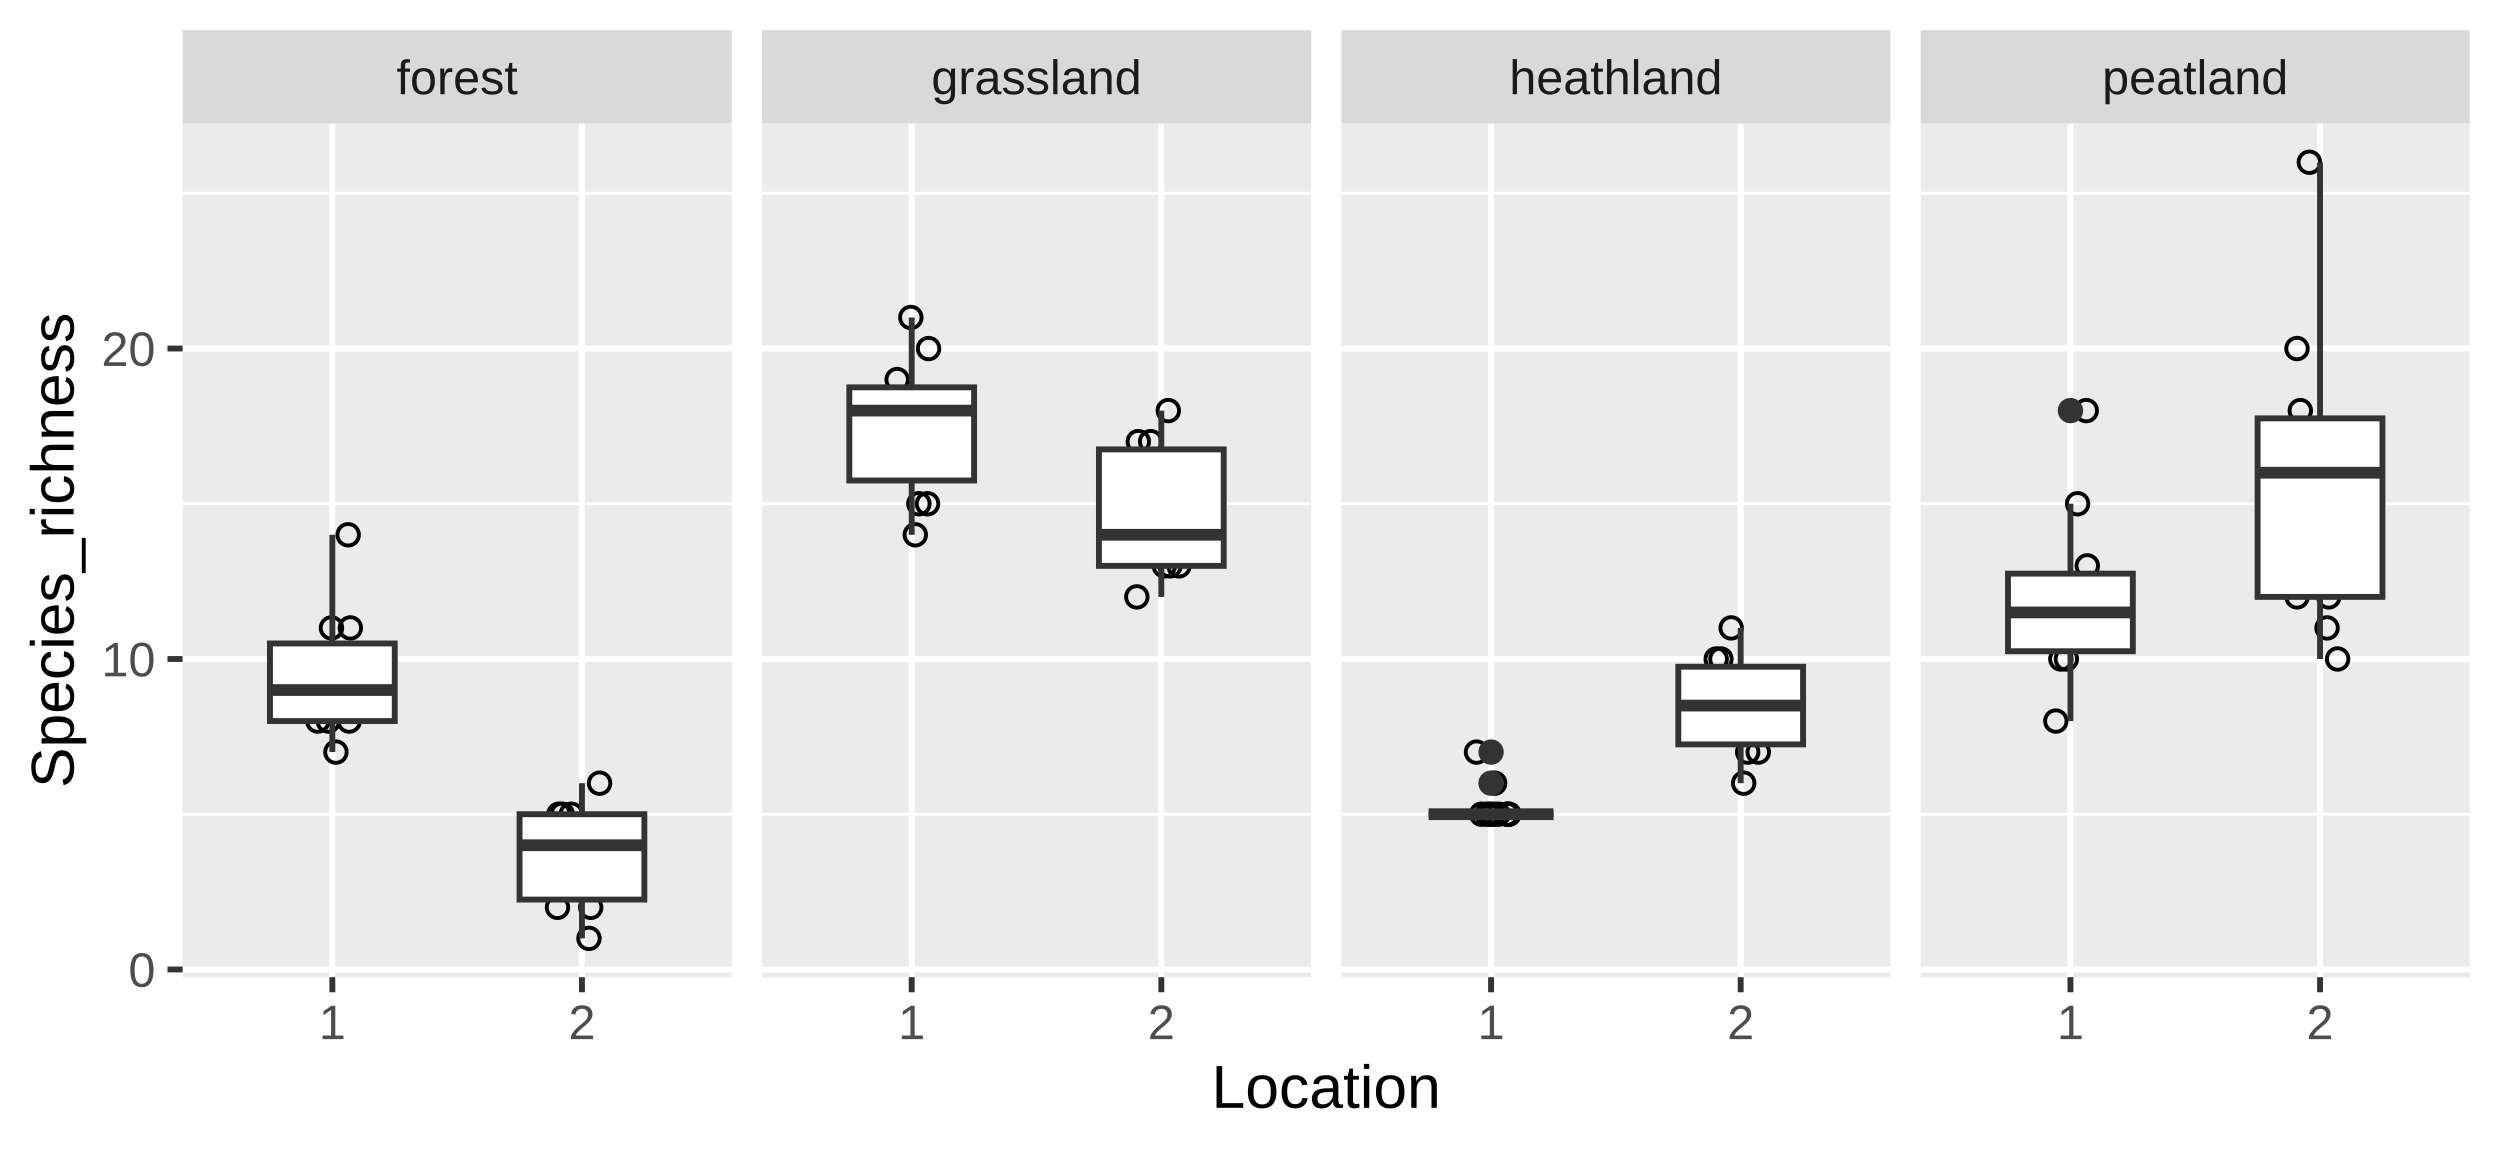
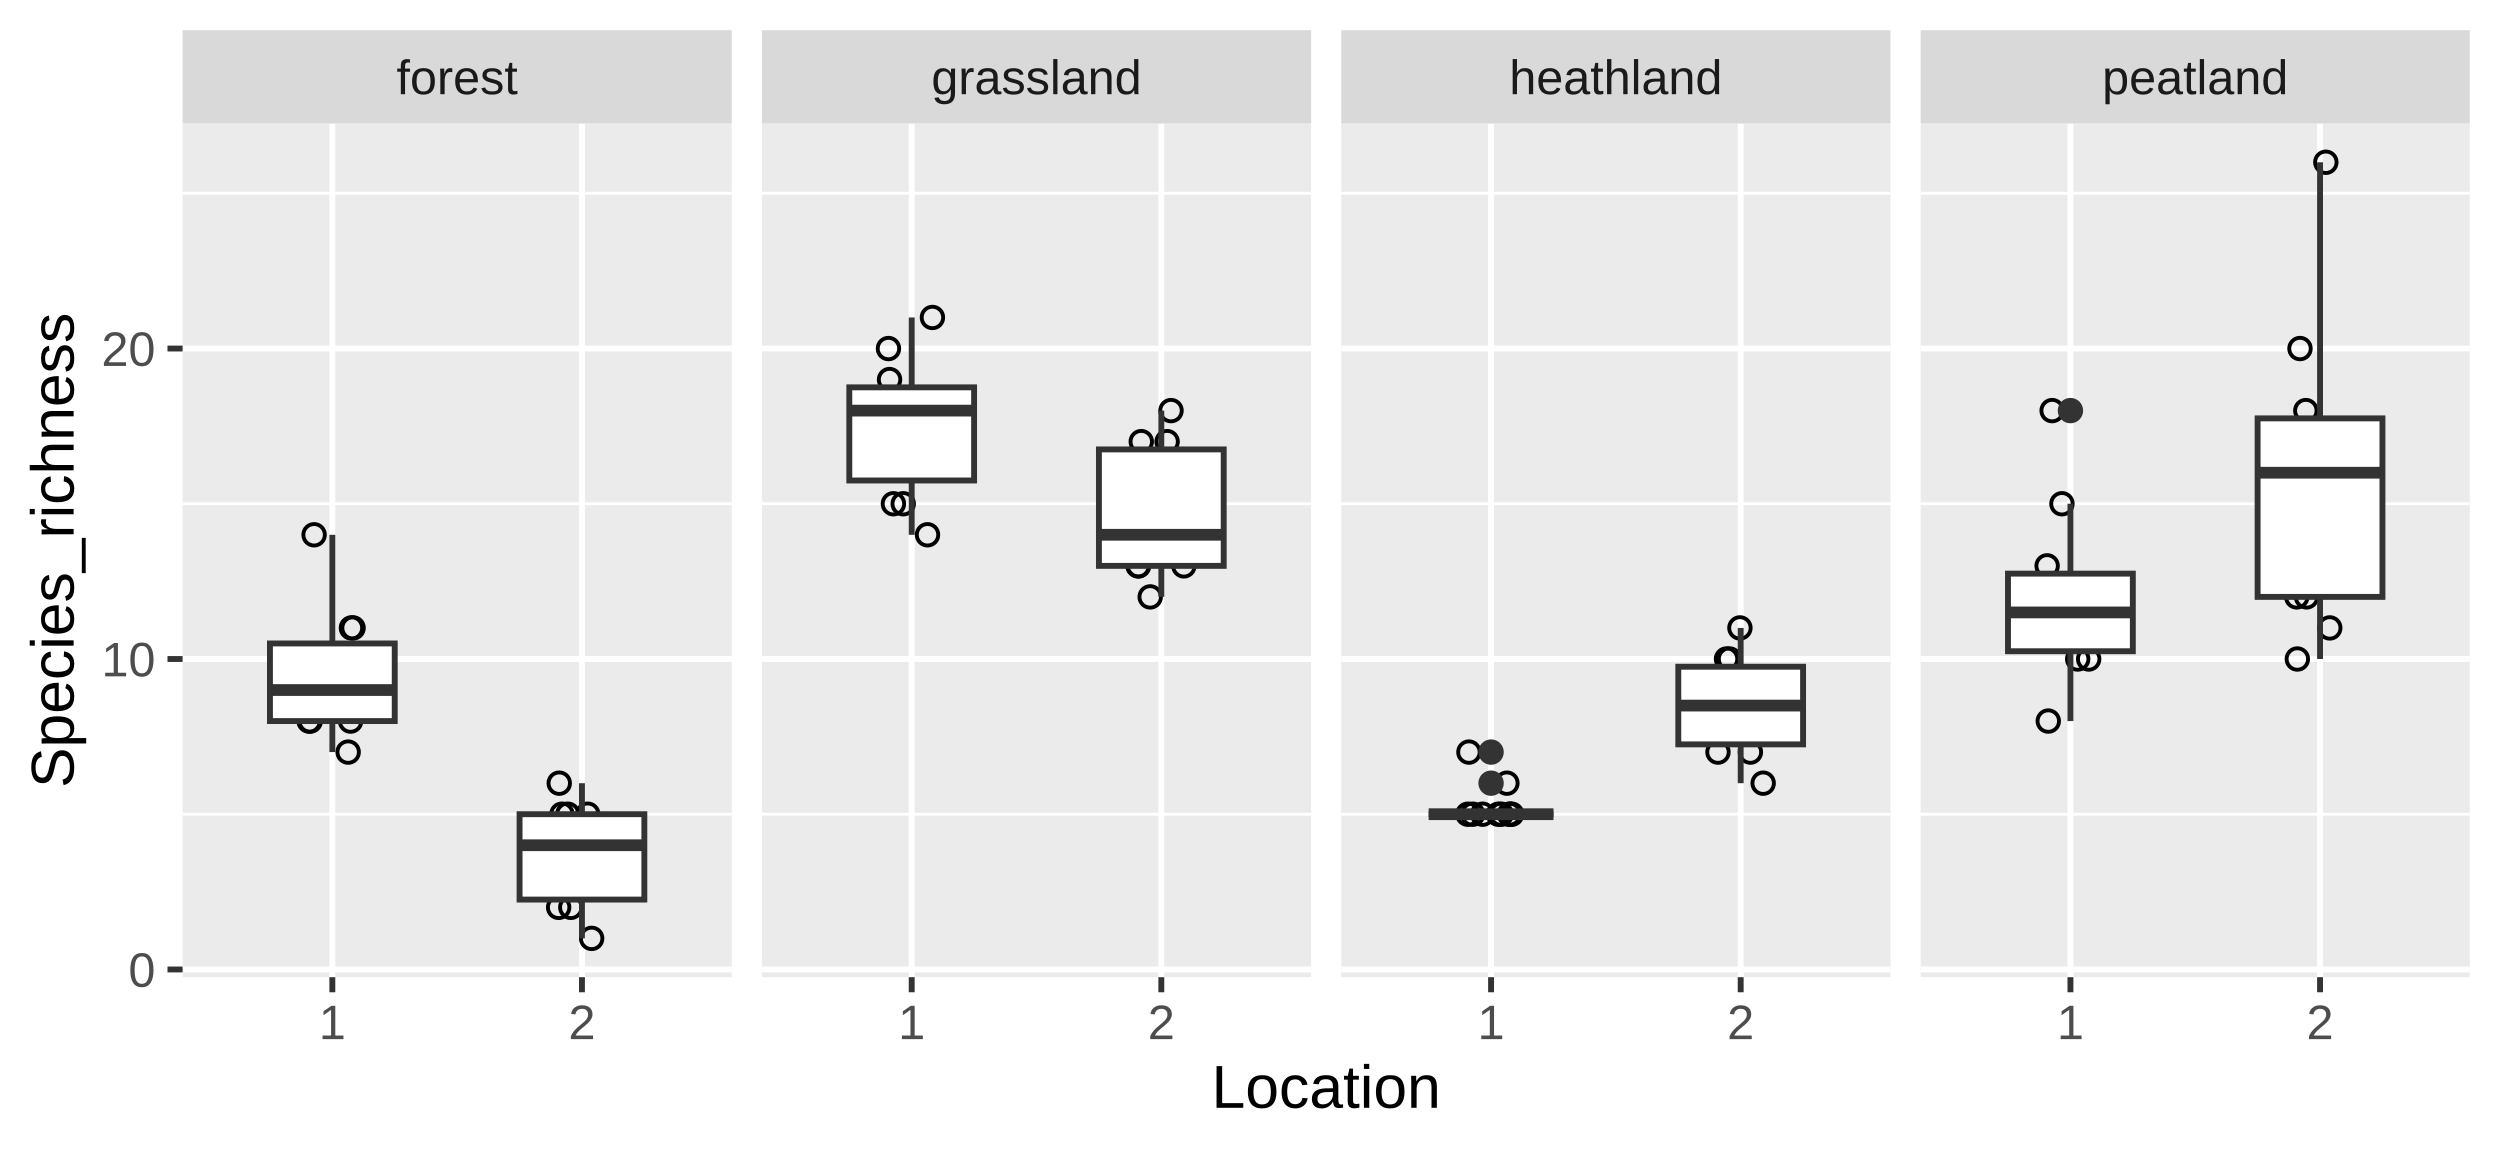
<svg xmlns="http://www.w3.org/2000/svg" width="453.60pt" height="208.80pt" viewBox="0 0 453.60 208.80">
  <g class="svglite">
    <defs>
      <style type="text/css">
    .svglite line, .svglite polyline, .svglite polygon, .svglite path, .svglite rect, .svglite circle {
      fill: none;
      stroke: #000000;
      stroke-linecap: round;
      stroke-linejoin: round;
      stroke-miterlimit: 10.00;
    }
    .svglite text {
      white-space: pre;
    }
    .svglite g.glyphgroup path {
      fill: inherit;
      stroke: none;
    }
  </style>
    </defs>
    <rect width="100%" height="100%" style="stroke: none; fill: #FFFFFF;" />
    <defs>
      <clipPath id="cpMC4wMHw0NTMuNjB8MC4wMHwyMDguODA=">
        <rect x="0.00" y="0.00" width="453.60" height="208.80" />
      </clipPath>
    </defs>
    <g clip-path="url(#cpMC4wMHw0NTMuNjB8MC4wMHwyMDguODA=)">
      <rect x="0" y="0.00" width="453.60" height="208.80" style="stroke-width: 1.07; stroke: #FFFFFF; fill: #FFFFFF;" />
    </g>
    <defs>
      <clipPath id="cpMzMuMTN8MTMyLjc3fDIyLjQwfDE3Ny4zMA==">
        <rect x="33.13" y="22.40" width="99.64" height="154.91" />
      </clipPath>
    </defs>
    <g clip-path="url(#cpMzMuMTN8MTMyLjc3fDIyLjQwfDE3Ny4zMA==)">
      <rect x="33.13" y="22.40" width="99.64" height="154.91" style="stroke-width: 1.07; stroke: none; fill: #EBEBEB;" />
      <polyline points="33.13,147.73 132.77,147.73 " style="stroke-width: 0.53; stroke: #FFFFFF; stroke-linecap: butt;" />
      <polyline points="33.13,91.40 132.77,91.40 " style="stroke-width: 0.53; stroke: #FFFFFF; stroke-linecap: butt;" />
      <polyline points="33.13,35.07 132.77,35.07 " style="stroke-width: 0.53; stroke: #FFFFFF; stroke-linecap: butt;" />
      <polyline points="33.13,175.90 132.77,175.90 " style="stroke-width: 1.07; stroke: #FFFFFF; stroke-linecap: butt;" />
      <polyline points="33.13,119.57 132.77,119.57 " style="stroke-width: 1.07; stroke: #FFFFFF; stroke-linecap: butt;" />
      <polyline points="33.13,63.24 132.77,63.24 " style="stroke-width: 1.07; stroke: #FFFFFF; stroke-linecap: butt;" />
      <polyline points="60.30,177.30 60.30,22.40 " style="stroke-width: 1.07; stroke: #FFFFFF; stroke-linecap: butt;" />
      <polyline points="105.59,177.30 105.59,22.40 " style="stroke-width: 1.07; stroke: #FFFFFF; stroke-linecap: butt;" />
-       <circle cx="63.57" cy="113.93" r="1.95" style="stroke-width: 0.71;" />
-       <circle cx="58.56" cy="125.20" r="1.95" style="stroke-width: 0.71;" />
-       <circle cx="60.14" cy="113.93" r="1.95" style="stroke-width: 0.71;" />
-       <circle cx="63.17" cy="97.03" r="1.95" style="stroke-width: 0.71;" />
-       <circle cx="61.60" cy="125.20" r="1.95" style="stroke-width: 0.71;" />
-       <circle cx="57.66" cy="130.83" r="1.95" style="stroke-width: 0.71;" />
-       <circle cx="63.36" cy="130.83" r="1.95" style="stroke-width: 0.71;" />
-       <circle cx="60.68" cy="125.20" r="1.95" style="stroke-width: 0.71;" />
-       <circle cx="60.95" cy="136.46" r="1.95" style="stroke-width: 0.71;" />
-       <circle cx="59.57" cy="130.83" r="1.95" style="stroke-width: 0.71;" />
-       <circle cx="103.65" cy="147.73" r="1.95" style="stroke-width: 0.71;" />
-       <circle cx="102.02" cy="147.73" r="1.95" style="stroke-width: 0.71;" />
-       <circle cx="101.43" cy="153.36" r="1.95" style="stroke-width: 0.71;" />
-       <circle cx="101.41" cy="147.73" r="1.95" style="stroke-width: 0.71;" />
-       <circle cx="106.86" cy="170.26" r="1.95" style="stroke-width: 0.71;" />
-       <circle cx="103.87" cy="159.00" r="1.95" style="stroke-width: 0.71;" />
-       <circle cx="101.15" cy="164.63" r="1.95" style="stroke-width: 0.71;" />
-       <circle cx="107.18" cy="164.63" r="1.95" style="stroke-width: 0.71;" />
-       <circle cx="108.79" cy="142.10" r="1.95" style="stroke-width: 0.71;" />
-       <circle cx="106.14" cy="153.36" r="1.95" style="stroke-width: 0.71;" />
+       <circle cx="63.76" cy="113.93" r="1.95" style="stroke-width: 0.71;" />
+       <circle cx="61.62" cy="125.20" r="1.95" style="stroke-width: 0.71;" />
+       <circle cx="64.06" cy="113.93" r="1.95" style="stroke-width: 0.71;" />
+       <circle cx="56.99" cy="97.03" r="1.95" style="stroke-width: 0.71;" />
+       <circle cx="58.76" cy="125.20" r="1.95" style="stroke-width: 0.71;" />
+       <circle cx="56.29" cy="130.83" r="1.95" style="stroke-width: 0.71;" />
+       <circle cx="56.08" cy="130.83" r="1.95" style="stroke-width: 0.71;" />
+       <circle cx="62.17" cy="125.20" r="1.95" style="stroke-width: 0.71;" />
+       <circle cx="63.17" cy="136.46" r="1.95" style="stroke-width: 0.71;" />
+       <circle cx="63.61" cy="130.83" r="1.95" style="stroke-width: 0.71;" />
+       <circle cx="106.64" cy="147.73" r="1.95" style="stroke-width: 0.71;" />
+       <circle cx="103.02" cy="147.73" r="1.95" style="stroke-width: 0.71;" />
+       <circle cx="103.14" cy="153.36" r="1.95" style="stroke-width: 0.71;" />
+       <circle cx="101.95" cy="147.73" r="1.95" style="stroke-width: 0.71;" />
+       <circle cx="107.35" cy="170.26" r="1.95" style="stroke-width: 0.71;" />
+       <circle cx="105.46" cy="159.00" r="1.95" style="stroke-width: 0.71;" />
+       <circle cx="103.57" cy="164.63" r="1.95" style="stroke-width: 0.71;" />
+       <circle cx="101.36" cy="164.63" r="1.95" style="stroke-width: 0.71;" />
+       <circle cx="101.47" cy="142.10" r="1.95" style="stroke-width: 0.71;" />
+       <circle cx="109.68" cy="153.36" r="1.95" style="stroke-width: 0.71;" />
      <line x1="60.30" y1="116.75" x2="60.30" y2="97.03" style="stroke-width: 1.07; stroke: #333333; stroke-linecap: butt;" />
      <line x1="60.30" y1="130.83" x2="60.30" y2="136.46" style="stroke-width: 1.07; stroke: #333333; stroke-linecap: butt;" />
      <polygon points="48.98,116.75 48.98,130.83 71.62,130.83 71.62,116.75 48.98,116.75 " style="stroke-width: 1.07; stroke: #333333; stroke-linecap: butt; stroke-linejoin: miter; fill: #FFFFFF;" />
      <line x1="48.98" y1="125.20" x2="71.62" y2="125.20" style="stroke-width: 2.13; stroke: #333333; stroke-linecap: butt; stroke-linejoin: miter;" />
      <line x1="105.59" y1="147.73" x2="105.59" y2="142.10" style="stroke-width: 1.07; stroke: #333333; stroke-linecap: butt;" />
      <line x1="105.59" y1="163.22" x2="105.59" y2="170.26" style="stroke-width: 1.07; stroke: #333333; stroke-linecap: butt;" />
      <polygon points="94.27,147.73 94.27,163.22 116.91,163.22 116.91,147.73 94.27,147.73 " style="stroke-width: 1.07; stroke: #333333; stroke-linecap: butt; stroke-linejoin: miter; fill: #FFFFFF;" />
      <line x1="94.27" y1="153.36" x2="116.91" y2="153.36" style="stroke-width: 2.13; stroke: #333333; stroke-linecap: butt; stroke-linejoin: miter;" />
    </g>
    <g clip-path="url(#cpMC4wMHw0NTMuNjB8MC4wMHwyMDguODA=)">
</g>
    <defs>
      <clipPath id="cpMTM4LjI1fDIzNy44OHwyMi40MHwxNzcuMzA=">
        <rect x="138.25" y="22.40" width="99.64" height="154.91" />
      </clipPath>
    </defs>
    <g clip-path="url(#cpMTM4LjI1fDIzNy44OHwyMi40MHwxNzcuMzA=)">
      <rect x="138.25" y="22.40" width="99.64" height="154.91" style="stroke-width: 1.07; stroke: none; fill: #EBEBEB;" />
      <polyline points="138.25,147.73 237.88,147.73 " style="stroke-width: 0.53; stroke: #FFFFFF; stroke-linecap: butt;" />
      <polyline points="138.25,91.40 237.88,91.40 " style="stroke-width: 0.53; stroke: #FFFFFF; stroke-linecap: butt;" />
      <polyline points="138.25,35.07 237.88,35.07 " style="stroke-width: 0.53; stroke: #FFFFFF; stroke-linecap: butt;" />
      <polyline points="138.25,175.90 237.88,175.90 " style="stroke-width: 1.07; stroke: #FFFFFF; stroke-linecap: butt;" />
      <polyline points="138.25,119.57 237.88,119.57 " style="stroke-width: 1.07; stroke: #FFFFFF; stroke-linecap: butt;" />
      <polyline points="138.25,63.24 237.88,63.24 " style="stroke-width: 1.07; stroke: #FFFFFF; stroke-linecap: butt;" />
      <polyline points="165.42,177.30 165.42,22.40 " style="stroke-width: 1.07; stroke: #FFFFFF; stroke-linecap: butt;" />
      <polyline points="210.71,177.30 210.71,22.40 " style="stroke-width: 1.07; stroke: #FFFFFF; stroke-linecap: butt;" />
-       <circle cx="168.69" cy="74.50" r="1.95" style="stroke-width: 0.71;" />
-       <circle cx="163.68" cy="74.50" r="1.95" style="stroke-width: 0.71;" />
-       <circle cx="165.26" cy="57.60" r="1.95" style="stroke-width: 0.71;" />
-       <circle cx="168.29" cy="91.40" r="1.95" style="stroke-width: 0.71;" />
-       <circle cx="166.72" cy="91.40" r="1.95" style="stroke-width: 0.71;" />
-       <circle cx="162.78" cy="68.87" r="1.95" style="stroke-width: 0.71;" />
-       <circle cx="168.48" cy="63.24" r="1.95" style="stroke-width: 0.71;" />
-       <circle cx="165.80" cy="74.50" r="1.95" style="stroke-width: 0.71;" />
-       <circle cx="166.07" cy="97.03" r="1.95" style="stroke-width: 0.71;" />
-       <circle cx="164.69" cy="74.50" r="1.95" style="stroke-width: 0.71;" />
-       <circle cx="208.77" cy="80.13" r="1.95" style="stroke-width: 0.71;" />
-       <circle cx="207.13" cy="97.03" r="1.95" style="stroke-width: 0.71;" />
-       <circle cx="206.55" cy="97.03" r="1.95" style="stroke-width: 0.71;" />
-       <circle cx="206.53" cy="80.13" r="1.95" style="stroke-width: 0.71;" />
-       <circle cx="211.98" cy="74.50" r="1.95" style="stroke-width: 0.71;" />
-       <circle cx="208.99" cy="85.77" r="1.95" style="stroke-width: 0.71;" />
-       <circle cx="206.27" cy="108.30" r="1.95" style="stroke-width: 0.71;" />
-       <circle cx="212.29" cy="102.67" r="1.95" style="stroke-width: 0.71;" />
-       <circle cx="213.91" cy="102.67" r="1.95" style="stroke-width: 0.71;" />
-       <circle cx="211.26" cy="102.67" r="1.95" style="stroke-width: 0.71;" />
+       <circle cx="168.88" cy="74.50" r="1.95" style="stroke-width: 0.71;" />
+       <circle cx="166.74" cy="74.50" r="1.95" style="stroke-width: 0.71;" />
+       <circle cx="169.18" cy="57.60" r="1.95" style="stroke-width: 0.71;" />
+       <circle cx="162.10" cy="91.40" r="1.95" style="stroke-width: 0.71;" />
+       <circle cx="163.88" cy="91.40" r="1.95" style="stroke-width: 0.71;" />
+       <circle cx="161.40" cy="68.87" r="1.95" style="stroke-width: 0.71;" />
+       <circle cx="161.20" cy="63.24" r="1.95" style="stroke-width: 0.71;" />
+       <circle cx="167.28" cy="74.50" r="1.95" style="stroke-width: 0.71;" />
+       <circle cx="168.29" cy="97.03" r="1.95" style="stroke-width: 0.71;" />
+       <circle cx="168.73" cy="74.50" r="1.95" style="stroke-width: 0.71;" />
+       <circle cx="211.76" cy="80.13" r="1.95" style="stroke-width: 0.71;" />
+       <circle cx="208.14" cy="97.03" r="1.95" style="stroke-width: 0.71;" />
+       <circle cx="208.26" cy="97.03" r="1.95" style="stroke-width: 0.71;" />
+       <circle cx="207.07" cy="80.13" r="1.95" style="stroke-width: 0.71;" />
+       <circle cx="212.47" cy="74.50" r="1.95" style="stroke-width: 0.71;" />
+       <circle cx="210.57" cy="85.77" r="1.95" style="stroke-width: 0.71;" />
+       <circle cx="208.69" cy="108.30" r="1.95" style="stroke-width: 0.71;" />
+       <circle cx="206.48" cy="102.67" r="1.95" style="stroke-width: 0.71;" />
+       <circle cx="206.59" cy="102.67" r="1.95" style="stroke-width: 0.71;" />
+       <circle cx="214.80" cy="102.67" r="1.95" style="stroke-width: 0.71;" />
      <line x1="165.42" y1="70.28" x2="165.42" y2="57.60" style="stroke-width: 1.07; stroke: #333333; stroke-linecap: butt;" />
      <line x1="165.42" y1="87.18" x2="165.42" y2="97.03" style="stroke-width: 1.07; stroke: #333333; stroke-linecap: butt;" />
      <polygon points="154.10,70.28 154.10,87.18 176.74,87.18 176.74,70.28 154.10,70.28 " style="stroke-width: 1.07; stroke: #333333; stroke-linecap: butt; stroke-linejoin: miter; fill: #FFFFFF;" />
      <line x1="154.10" y1="74.50" x2="176.74" y2="74.50" style="stroke-width: 2.13; stroke: #333333; stroke-linecap: butt; stroke-linejoin: miter;" />
      <line x1="210.71" y1="81.54" x2="210.71" y2="74.50" style="stroke-width: 1.07; stroke: #333333; stroke-linecap: butt;" />
      <line x1="210.71" y1="102.67" x2="210.71" y2="108.30" style="stroke-width: 1.07; stroke: #333333; stroke-linecap: butt;" />
      <polygon points="199.39,81.54 199.39,102.67 222.03,102.67 222.03,81.54 199.39,81.54 " style="stroke-width: 1.07; stroke: #333333; stroke-linecap: butt; stroke-linejoin: miter; fill: #FFFFFF;" />
      <line x1="199.39" y1="97.03" x2="222.03" y2="97.03" style="stroke-width: 2.13; stroke: #333333; stroke-linecap: butt; stroke-linejoin: miter;" />
    </g>
    <g clip-path="url(#cpMC4wMHw0NTMuNjB8MC4wMHwyMDguODA=)">
</g>
    <defs>
      <clipPath id="cpMjQzLjM2fDM0My4wMHwyMi40MHwxNzcuMzA=">
        <rect x="243.36" y="22.40" width="99.64" height="154.91" />
      </clipPath>
    </defs>
    <g clip-path="url(#cpMjQzLjM2fDM0My4wMHwyMi40MHwxNzcuMzA=)">
      <rect x="243.36" y="22.40" width="99.64" height="154.91" style="stroke-width: 1.07; stroke: none; fill: #EBEBEB;" />
      <polyline points="243.36,147.73 343.00,147.73 " style="stroke-width: 0.53; stroke: #FFFFFF; stroke-linecap: butt;" />
      <polyline points="243.36,91.40 343.00,91.40 " style="stroke-width: 0.53; stroke: #FFFFFF; stroke-linecap: butt;" />
      <polyline points="243.36,35.07 343.00,35.07 " style="stroke-width: 0.53; stroke: #FFFFFF; stroke-linecap: butt;" />
      <polyline points="243.36,175.90 343.00,175.90 " style="stroke-width: 1.07; stroke: #FFFFFF; stroke-linecap: butt;" />
      <polyline points="243.36,119.57 343.00,119.57 " style="stroke-width: 1.07; stroke: #FFFFFF; stroke-linecap: butt;" />
      <polyline points="243.36,63.24 343.00,63.24 " style="stroke-width: 1.07; stroke: #FFFFFF; stroke-linecap: butt;" />
      <polyline points="270.54,177.30 270.54,22.40 " style="stroke-width: 1.07; stroke: #FFFFFF; stroke-linecap: butt;" />
      <polyline points="315.83,177.30 315.83,22.40 " style="stroke-width: 1.07; stroke: #FFFFFF; stroke-linecap: butt;" />
-       <circle cx="273.80" cy="147.73" r="1.95" style="stroke-width: 0.71;" />
-       <circle cx="268.80" cy="147.73" r="1.95" style="stroke-width: 0.71;" />
-       <circle cx="270.38" cy="147.73" r="1.95" style="stroke-width: 0.71;" />
-       <circle cx="273.41" cy="147.73" r="1.95" style="stroke-width: 0.71;" />
-       <circle cx="271.84" cy="147.73" r="1.95" style="stroke-width: 0.71;" />
-       <circle cx="267.90" cy="136.46" r="1.95" style="stroke-width: 0.71;" />
-       <circle cx="273.60" cy="147.73" r="1.95" style="stroke-width: 0.71;" />
-       <circle cx="270.92" cy="147.73" r="1.95" style="stroke-width: 0.71;" />
-       <circle cx="271.19" cy="142.10" r="1.95" style="stroke-width: 0.71;" />
-       <circle cx="269.81" cy="147.73" r="1.95" style="stroke-width: 0.71;" />
-       <circle cx="313.89" cy="125.20" r="1.95" style="stroke-width: 0.71;" />
-       <circle cx="312.25" cy="119.57" r="1.95" style="stroke-width: 0.71;" />
-       <circle cx="311.67" cy="130.83" r="1.95" style="stroke-width: 0.71;" />
-       <circle cx="311.65" cy="130.83" r="1.95" style="stroke-width: 0.71;" />
-       <circle cx="317.10" cy="136.46" r="1.95" style="stroke-width: 0.71;" />
-       <circle cx="314.10" cy="113.93" r="1.95" style="stroke-width: 0.71;" />
-       <circle cx="311.39" cy="119.57" r="1.95" style="stroke-width: 0.71;" />
-       <circle cx="317.41" cy="125.20" r="1.95" style="stroke-width: 0.71;" />
-       <circle cx="319.02" cy="136.46" r="1.95" style="stroke-width: 0.71;" />
-       <circle cx="316.37" cy="142.10" r="1.95" style="stroke-width: 0.71;" />
+       <circle cx="273.99" cy="147.73" r="1.95" style="stroke-width: 0.71;" />
+       <circle cx="271.86" cy="147.73" r="1.95" style="stroke-width: 0.71;" />
+       <circle cx="274.29" cy="147.73" r="1.95" style="stroke-width: 0.71;" />
+       <circle cx="267.22" cy="147.73" r="1.95" style="stroke-width: 0.71;" />
+       <circle cx="269.00" cy="147.73" r="1.95" style="stroke-width: 0.71;" />
+       <circle cx="266.52" cy="136.46" r="1.95" style="stroke-width: 0.71;" />
+       <circle cx="266.32" cy="147.73" r="1.95" style="stroke-width: 0.71;" />
+       <circle cx="272.40" cy="147.73" r="1.95" style="stroke-width: 0.71;" />
+       <circle cx="273.41" cy="142.10" r="1.95" style="stroke-width: 0.71;" />
+       <circle cx="273.85" cy="147.73" r="1.95" style="stroke-width: 0.71;" />
+       <circle cx="316.88" cy="125.20" r="1.95" style="stroke-width: 0.71;" />
+       <circle cx="313.26" cy="119.57" r="1.95" style="stroke-width: 0.71;" />
+       <circle cx="313.38" cy="130.83" r="1.95" style="stroke-width: 0.71;" />
+       <circle cx="312.19" cy="130.83" r="1.95" style="stroke-width: 0.71;" />
+       <circle cx="317.59" cy="136.46" r="1.95" style="stroke-width: 0.71;" />
+       <circle cx="315.69" cy="113.93" r="1.95" style="stroke-width: 0.71;" />
+       <circle cx="313.81" cy="119.57" r="1.95" style="stroke-width: 0.71;" />
+       <circle cx="311.60" cy="125.20" r="1.95" style="stroke-width: 0.71;" />
+       <circle cx="311.71" cy="136.46" r="1.95" style="stroke-width: 0.71;" />
+       <circle cx="319.91" cy="142.10" r="1.95" style="stroke-width: 0.71;" />
      <circle cx="270.54" cy="136.46" r="1.95" style="stroke-width: 0.71; stroke: #333333; fill: #333333;" />
      <circle cx="270.54" cy="142.10" r="1.95" style="stroke-width: 0.71; stroke: #333333; fill: #333333;" />
      <line x1="270.54" y1="147.73" x2="270.54" y2="147.73" style="stroke-width: 1.07; stroke: #333333; stroke-linecap: butt;" />
      <line x1="270.54" y1="147.73" x2="270.54" y2="147.73" style="stroke-width: 1.07; stroke: #333333; stroke-linecap: butt;" />
      <polygon points="259.22,147.73 259.22,147.73 281.86,147.73 281.86,147.73 259.22,147.73 " style="stroke-width: 1.07; stroke: #333333; stroke-linecap: butt; stroke-linejoin: miter; fill: #FFFFFF;" />
      <line x1="259.22" y1="147.73" x2="281.86" y2="147.73" style="stroke-width: 2.13; stroke: #333333; stroke-linecap: butt; stroke-linejoin: miter;" />
      <line x1="315.83" y1="120.97" x2="315.83" y2="113.93" style="stroke-width: 1.07; stroke: #333333; stroke-linecap: butt;" />
      <line x1="315.83" y1="135.06" x2="315.83" y2="142.10" style="stroke-width: 1.07; stroke: #333333; stroke-linecap: butt;" />
      <polygon points="304.51,120.97 304.51,135.06 327.15,135.06 327.15,120.97 304.51,120.97 " style="stroke-width: 1.07; stroke: #333333; stroke-linecap: butt; stroke-linejoin: miter; fill: #FFFFFF;" />
      <line x1="304.51" y1="128.02" x2="327.15" y2="128.02" style="stroke-width: 2.13; stroke: #333333; stroke-linecap: butt; stroke-linejoin: miter;" />
    </g>
    <g clip-path="url(#cpMC4wMHw0NTMuNjB8MC4wMHwyMDguODA=)">
</g>
    <defs>
      <clipPath id="cpMzQ4LjQ4fDQ0OC4xMnwyMi40MHwxNzcuMzA=">
        <rect x="348.48" y="22.40" width="99.64" height="154.91" />
      </clipPath>
    </defs>
    <g clip-path="url(#cpMzQ4LjQ4fDQ0OC4xMnwyMi40MHwxNzcuMzA=)">
      <rect x="348.48" y="22.40" width="99.64" height="154.91" style="stroke-width: 1.07; stroke: none; fill: #EBEBEB;" />
      <polyline points="348.48,147.73 448.12,147.73 " style="stroke-width: 0.53; stroke: #FFFFFF; stroke-linecap: butt;" />
      <polyline points="348.48,91.40 448.12,91.40 " style="stroke-width: 0.53; stroke: #FFFFFF; stroke-linecap: butt;" />
      <polyline points="348.48,35.07 448.12,35.07 " style="stroke-width: 0.53; stroke: #FFFFFF; stroke-linecap: butt;" />
      <polyline points="348.48,175.90 448.12,175.90 " style="stroke-width: 1.07; stroke: #FFFFFF; stroke-linecap: butt;" />
      <polyline points="348.48,119.57 448.12,119.57 " style="stroke-width: 1.07; stroke: #FFFFFF; stroke-linecap: butt;" />
      <polyline points="348.48,63.24 448.12,63.24 " style="stroke-width: 1.07; stroke: #FFFFFF; stroke-linecap: butt;" />
      <polyline points="375.66,177.30 375.66,22.40 " style="stroke-width: 1.07; stroke: #FFFFFF; stroke-linecap: butt;" />
      <polyline points="420.95,177.30 420.95,22.40 " style="stroke-width: 1.07; stroke: #FFFFFF; stroke-linecap: butt;" />
-       <circle cx="378.92" cy="113.93" r="1.95" style="stroke-width: 0.71;" />
-       <circle cx="373.92" cy="119.57" r="1.95" style="stroke-width: 0.71;" />
-       <circle cx="375.50" cy="113.93" r="1.95" style="stroke-width: 0.71;" />
-       <circle cx="378.53" cy="74.50" r="1.95" style="stroke-width: 0.71;" />
-       <circle cx="376.96" cy="91.40" r="1.95" style="stroke-width: 0.71;" />
-       <circle cx="373.01" cy="130.83" r="1.95" style="stroke-width: 0.71;" />
-       <circle cx="378.72" cy="102.67" r="1.95" style="stroke-width: 0.71;" />
-       <circle cx="376.03" cy="108.30" r="1.95" style="stroke-width: 0.71;" />
-       <circle cx="376.30" cy="108.30" r="1.95" style="stroke-width: 0.71;" />
-       <circle cx="374.92" cy="119.57" r="1.95" style="stroke-width: 0.71;" />
-       <circle cx="419.01" cy="29.44" r="1.95" style="stroke-width: 0.71;" />
-       <circle cx="417.37" cy="74.50" r="1.95" style="stroke-width: 0.71;" />
-       <circle cx="416.78" cy="108.30" r="1.95" style="stroke-width: 0.71;" />
-       <circle cx="416.77" cy="63.24" r="1.95" style="stroke-width: 0.71;" />
-       <circle cx="422.22" cy="113.93" r="1.95" style="stroke-width: 0.71;" />
-       <circle cx="419.22" cy="80.13" r="1.95" style="stroke-width: 0.71;" />
-       <circle cx="416.50" cy="91.40" r="1.95" style="stroke-width: 0.71;" />
-       <circle cx="422.53" cy="108.30" r="1.95" style="stroke-width: 0.71;" />
-       <circle cx="424.14" cy="119.57" r="1.95" style="stroke-width: 0.71;" />
-       <circle cx="421.49" cy="80.13" r="1.95" style="stroke-width: 0.71;" />
+       <circle cx="379.11" cy="113.93" r="1.95" style="stroke-width: 0.71;" />
+       <circle cx="376.98" cy="119.57" r="1.95" style="stroke-width: 0.71;" />
+       <circle cx="379.41" cy="113.93" r="1.95" style="stroke-width: 0.71;" />
+       <circle cx="372.34" cy="74.50" r="1.95" style="stroke-width: 0.71;" />
+       <circle cx="374.12" cy="91.40" r="1.95" style="stroke-width: 0.71;" />
+       <circle cx="371.64" cy="130.83" r="1.95" style="stroke-width: 0.71;" />
+       <circle cx="371.43" cy="102.67" r="1.95" style="stroke-width: 0.71;" />
+       <circle cx="377.52" cy="108.30" r="1.95" style="stroke-width: 0.71;" />
+       <circle cx="378.53" cy="108.30" r="1.95" style="stroke-width: 0.71;" />
+       <circle cx="378.97" cy="119.57" r="1.95" style="stroke-width: 0.71;" />
+       <circle cx="422.00" cy="29.44" r="1.95" style="stroke-width: 0.71;" />
+       <circle cx="418.37" cy="74.50" r="1.95" style="stroke-width: 0.71;" />
+       <circle cx="418.50" cy="108.30" r="1.95" style="stroke-width: 0.71;" />
+       <circle cx="417.31" cy="63.24" r="1.95" style="stroke-width: 0.71;" />
+       <circle cx="422.71" cy="113.93" r="1.95" style="stroke-width: 0.71;" />
+       <circle cx="420.81" cy="80.13" r="1.95" style="stroke-width: 0.71;" />
+       <circle cx="418.93" cy="91.40" r="1.95" style="stroke-width: 0.71;" />
+       <circle cx="416.72" cy="108.30" r="1.95" style="stroke-width: 0.71;" />
+       <circle cx="416.83" cy="119.57" r="1.95" style="stroke-width: 0.71;" />
+       <circle cx="425.03" cy="80.13" r="1.95" style="stroke-width: 0.71;" />
      <circle cx="375.66" cy="74.50" r="1.95" style="stroke-width: 0.71; stroke: #333333; fill: #333333;" />
      <line x1="375.66" y1="104.08" x2="375.66" y2="91.40" style="stroke-width: 1.07; stroke: #333333; stroke-linecap: butt;" />
      <line x1="375.66" y1="118.16" x2="375.66" y2="130.83" style="stroke-width: 1.07; stroke: #333333; stroke-linecap: butt;" />
      <polygon points="364.33,104.08 364.33,118.16 386.98,118.16 386.98,104.08 364.33,104.08 " style="stroke-width: 1.07; stroke: #333333; stroke-linecap: butt; stroke-linejoin: miter; fill: #FFFFFF;" />
      <line x1="364.33" y1="111.12" x2="386.98" y2="111.12" style="stroke-width: 2.13; stroke: #333333; stroke-linecap: butt; stroke-linejoin: miter;" />
      <line x1="420.95" y1="75.91" x2="420.95" y2="29.44" style="stroke-width: 1.07; stroke: #333333; stroke-linecap: butt;" />
      <line x1="420.95" y1="108.30" x2="420.95" y2="119.57" style="stroke-width: 1.07; stroke: #333333; stroke-linecap: butt;" />
      <polygon points="409.62,75.91 409.62,108.30 432.27,108.30 432.27,75.91 409.62,75.91 " style="stroke-width: 1.07; stroke: #333333; stroke-linecap: butt; stroke-linejoin: miter; fill: #FFFFFF;" />
      <line x1="409.62" y1="85.77" x2="432.27" y2="85.77" style="stroke-width: 2.13; stroke: #333333; stroke-linecap: butt; stroke-linejoin: miter;" />
    </g>
    <g clip-path="url(#cpMC4wMHw0NTMuNjB8MC4wMHwyMDguODA=)">
</g>
    <defs>
      <clipPath id="cpMzMuMTN8MTMyLjc3fDUuNDh8MjIuNDA=">
        <rect x="33.13" y="5.48" width="99.64" height="16.92" />
      </clipPath>
    </defs>
    <g clip-path="url(#cpMzMuMTN8MTMyLjc3fDUuNDh8MjIuNDA=)">
      <rect x="33.13" y="5.48" width="99.64" height="16.92" style="stroke-width: 1.07; stroke: none; fill: #D9D9D9;" />
      <text x="82.95" y="17.09" text-anchor="middle" style="font-size: 8.80px;fill: #1A1A1A; font-family: &quot;Arial&quot;;" textLength="21.98px" lengthAdjust="spacingAndGlyphs">forest</text>
    </g>
    <g clip-path="url(#cpMC4wMHw0NTMuNjB8MC4wMHwyMDguODA=)">
</g>
    <defs>
      <clipPath id="cpMTM4LjI1fDIzNy44OHw1LjQ4fDIyLjQw">
        <rect x="138.25" y="5.48" width="99.64" height="16.92" />
      </clipPath>
    </defs>
    <g clip-path="url(#cpMTM4LjI1fDIzNy44OHw1LjQ4fDIyLjQw)">
      <rect x="138.25" y="5.48" width="99.64" height="16.92" style="stroke-width: 1.07; stroke: none; fill: #D9D9D9;" />
      <text x="188.06" y="17.09" text-anchor="middle" style="font-size: 8.80px;fill: #1A1A1A; font-family: &quot;Arial&quot;;" textLength="38.14px" lengthAdjust="spacingAndGlyphs">grassland</text>
    </g>
    <g clip-path="url(#cpMC4wMHw0NTMuNjB8MC4wMHwyMDguODA=)">
</g>
    <defs>
      <clipPath id="cpMjQzLjM2fDM0My4wMHw1LjQ4fDIyLjQw">
        <rect x="243.36" y="5.48" width="99.64" height="16.92" />
      </clipPath>
    </defs>
    <g clip-path="url(#cpMjQzLjM2fDM0My4wMHw1LjQ4fDIyLjQw)">
      <rect x="243.36" y="5.48" width="99.64" height="16.92" style="stroke-width: 1.07; stroke: none; fill: #D9D9D9;" />
      <text x="293.18" y="17.09" text-anchor="middle" style="font-size: 8.80px;fill: #1A1A1A; font-family: &quot;Arial&quot;;" textLength="38.62px" lengthAdjust="spacingAndGlyphs">heathland</text>
    </g>
    <g clip-path="url(#cpMC4wMHw0NTMuNjB8MC4wMHwyMDguODA=)">
</g>
    <defs>
      <clipPath id="cpMzQ4LjQ4fDQ0OC4xMnw1LjQ4fDIyLjQw">
        <rect x="348.48" y="5.48" width="99.64" height="16.92" />
      </clipPath>
    </defs>
    <g clip-path="url(#cpMzQ4LjQ4fDQ0OC4xMnw1LjQ4fDIyLjQw)">
      <rect x="348.48" y="5.48" width="99.64" height="16.92" style="stroke-width: 1.07; stroke: none; fill: #D9D9D9;" />
      <text x="398.30" y="17.09" text-anchor="middle" style="font-size: 8.80px;fill: #1A1A1A; font-family: &quot;Arial&quot;;" textLength="33.73px" lengthAdjust="spacingAndGlyphs">peatland</text>
    </g>
    <g clip-path="url(#cpMC4wMHw0NTMuNjB8MC4wMHwyMDguODA=)">
      <polyline points="60.30,180.04 60.30,177.30 " style="stroke-width: 1.07; stroke: #333333; stroke-linecap: butt;" />
      <polyline points="105.59,180.04 105.59,177.30 " style="stroke-width: 1.07; stroke: #333333; stroke-linecap: butt;" />
      <text x="60.30" y="188.54" text-anchor="middle" style="font-size: 8.80px;fill: #4D4D4D; font-family: &quot;Arial&quot;;" textLength="4.89px" lengthAdjust="spacingAndGlyphs">1</text>
      <text x="105.59" y="188.54" text-anchor="middle" style="font-size: 8.80px;fill: #4D4D4D; font-family: &quot;Arial&quot;;" textLength="4.89px" lengthAdjust="spacingAndGlyphs">2</text>
      <polyline points="165.42,180.04 165.42,177.30 " style="stroke-width: 1.07; stroke: #333333; stroke-linecap: butt;" />
      <polyline points="210.71,180.04 210.71,177.30 " style="stroke-width: 1.07; stroke: #333333; stroke-linecap: butt;" />
      <text x="165.42" y="188.54" text-anchor="middle" style="font-size: 8.80px;fill: #4D4D4D; font-family: &quot;Arial&quot;;" textLength="4.89px" lengthAdjust="spacingAndGlyphs">1</text>
      <text x="210.71" y="188.54" text-anchor="middle" style="font-size: 8.80px;fill: #4D4D4D; font-family: &quot;Arial&quot;;" textLength="4.89px" lengthAdjust="spacingAndGlyphs">2</text>
      <polyline points="270.54,180.04 270.54,177.30 " style="stroke-width: 1.07; stroke: #333333; stroke-linecap: butt;" />
      <polyline points="315.83,180.04 315.83,177.30 " style="stroke-width: 1.07; stroke: #333333; stroke-linecap: butt;" />
      <text x="270.54" y="188.54" text-anchor="middle" style="font-size: 8.80px;fill: #4D4D4D; font-family: &quot;Arial&quot;;" textLength="4.89px" lengthAdjust="spacingAndGlyphs">1</text>
      <text x="315.83" y="188.54" text-anchor="middle" style="font-size: 8.80px;fill: #4D4D4D; font-family: &quot;Arial&quot;;" textLength="4.89px" lengthAdjust="spacingAndGlyphs">2</text>
      <polyline points="375.66,180.04 375.66,177.30 " style="stroke-width: 1.07; stroke: #333333; stroke-linecap: butt;" />
      <polyline points="420.95,180.04 420.95,177.30 " style="stroke-width: 1.07; stroke: #333333; stroke-linecap: butt;" />
      <text x="375.66" y="188.54" text-anchor="middle" style="font-size: 8.80px;fill: #4D4D4D; font-family: &quot;Arial&quot;;" textLength="4.89px" lengthAdjust="spacingAndGlyphs">1</text>
      <text x="420.95" y="188.54" text-anchor="middle" style="font-size: 8.80px;fill: #4D4D4D; font-family: &quot;Arial&quot;;" textLength="4.89px" lengthAdjust="spacingAndGlyphs">2</text>
      <text x="28.20" y="179.05" text-anchor="end" style="font-size: 8.80px;fill: #4D4D4D; font-family: &quot;Arial&quot;;" textLength="4.89px" lengthAdjust="spacingAndGlyphs">0</text>
      <text x="28.20" y="122.72" text-anchor="end" style="font-size: 8.80px;fill: #4D4D4D; font-family: &quot;Arial&quot;;" textLength="9.78px" lengthAdjust="spacingAndGlyphs">10</text>
      <text x="28.20" y="66.39" text-anchor="end" style="font-size: 8.80px;fill: #4D4D4D; font-family: &quot;Arial&quot;;" textLength="9.78px" lengthAdjust="spacingAndGlyphs">20</text>
      <polyline points="30.39,175.90 33.13,175.90 " style="stroke-width: 1.07; stroke: #333333; stroke-linecap: butt;" />
      <polyline points="30.39,119.57 33.13,119.57 " style="stroke-width: 1.07; stroke: #333333; stroke-linecap: butt;" />
      <polyline points="30.39,63.24 33.13,63.24 " style="stroke-width: 1.07; stroke: #333333; stroke-linecap: butt;" />
      <text x="240.62" y="201.00" text-anchor="middle" style="font-size: 11.00px; font-family: &quot;Arial&quot;;" textLength="41.62px" lengthAdjust="spacingAndGlyphs">Location</text>
      <text transform="translate(13.36,99.85) rotate(-90)" text-anchor="middle" style="font-size: 11.00px; font-family: &quot;Arial&quot;;" textLength="86.25px" lengthAdjust="spacingAndGlyphs">Species_richness</text>
    </g>
  </g>
</svg>
